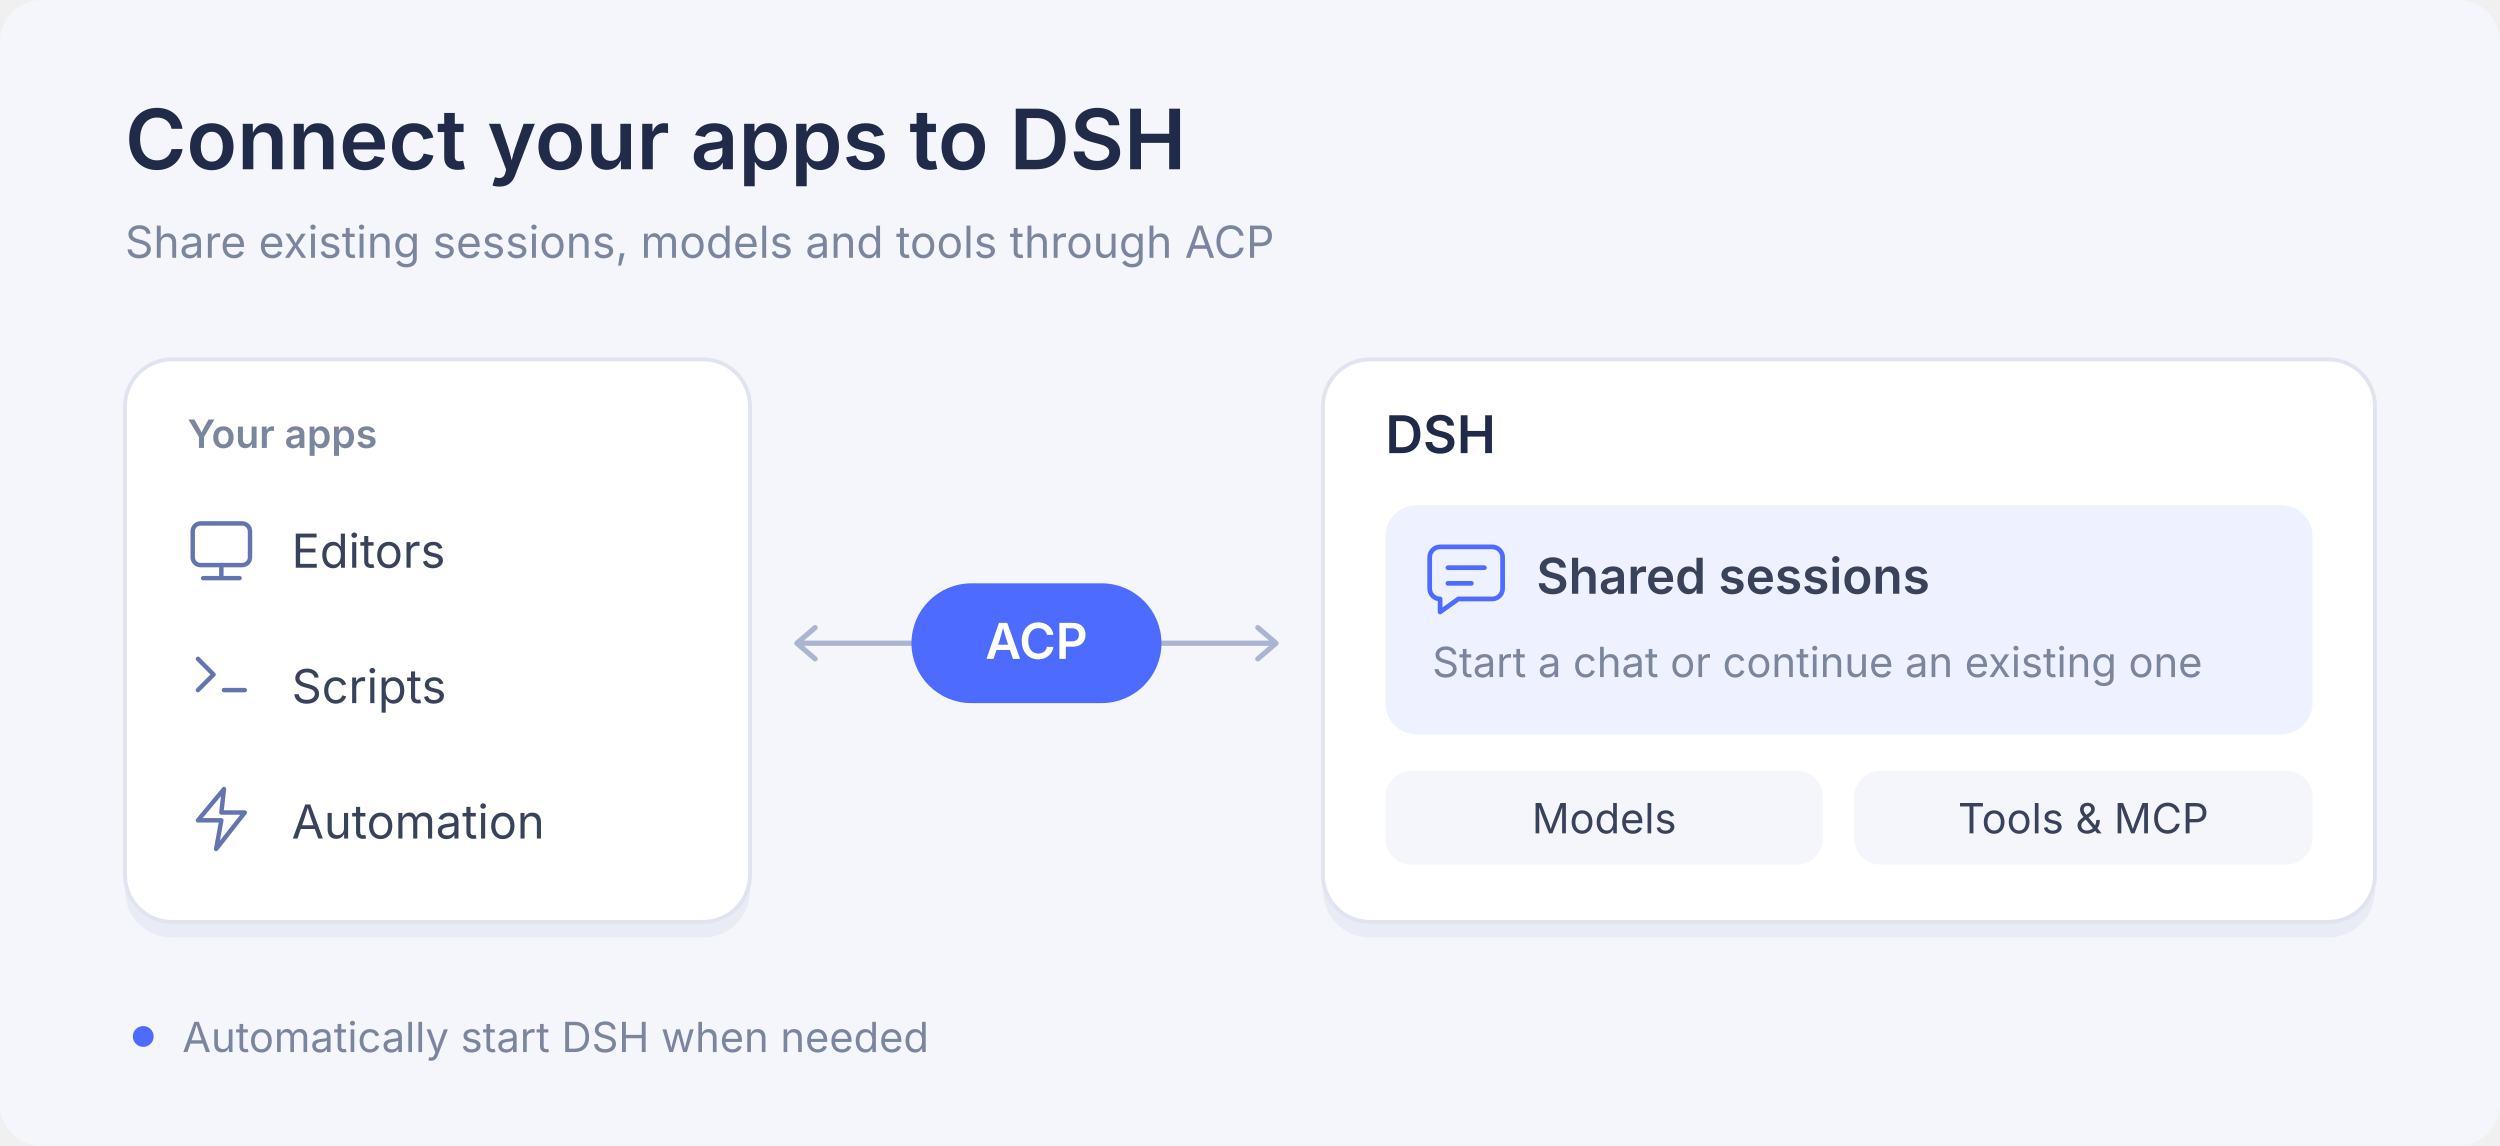
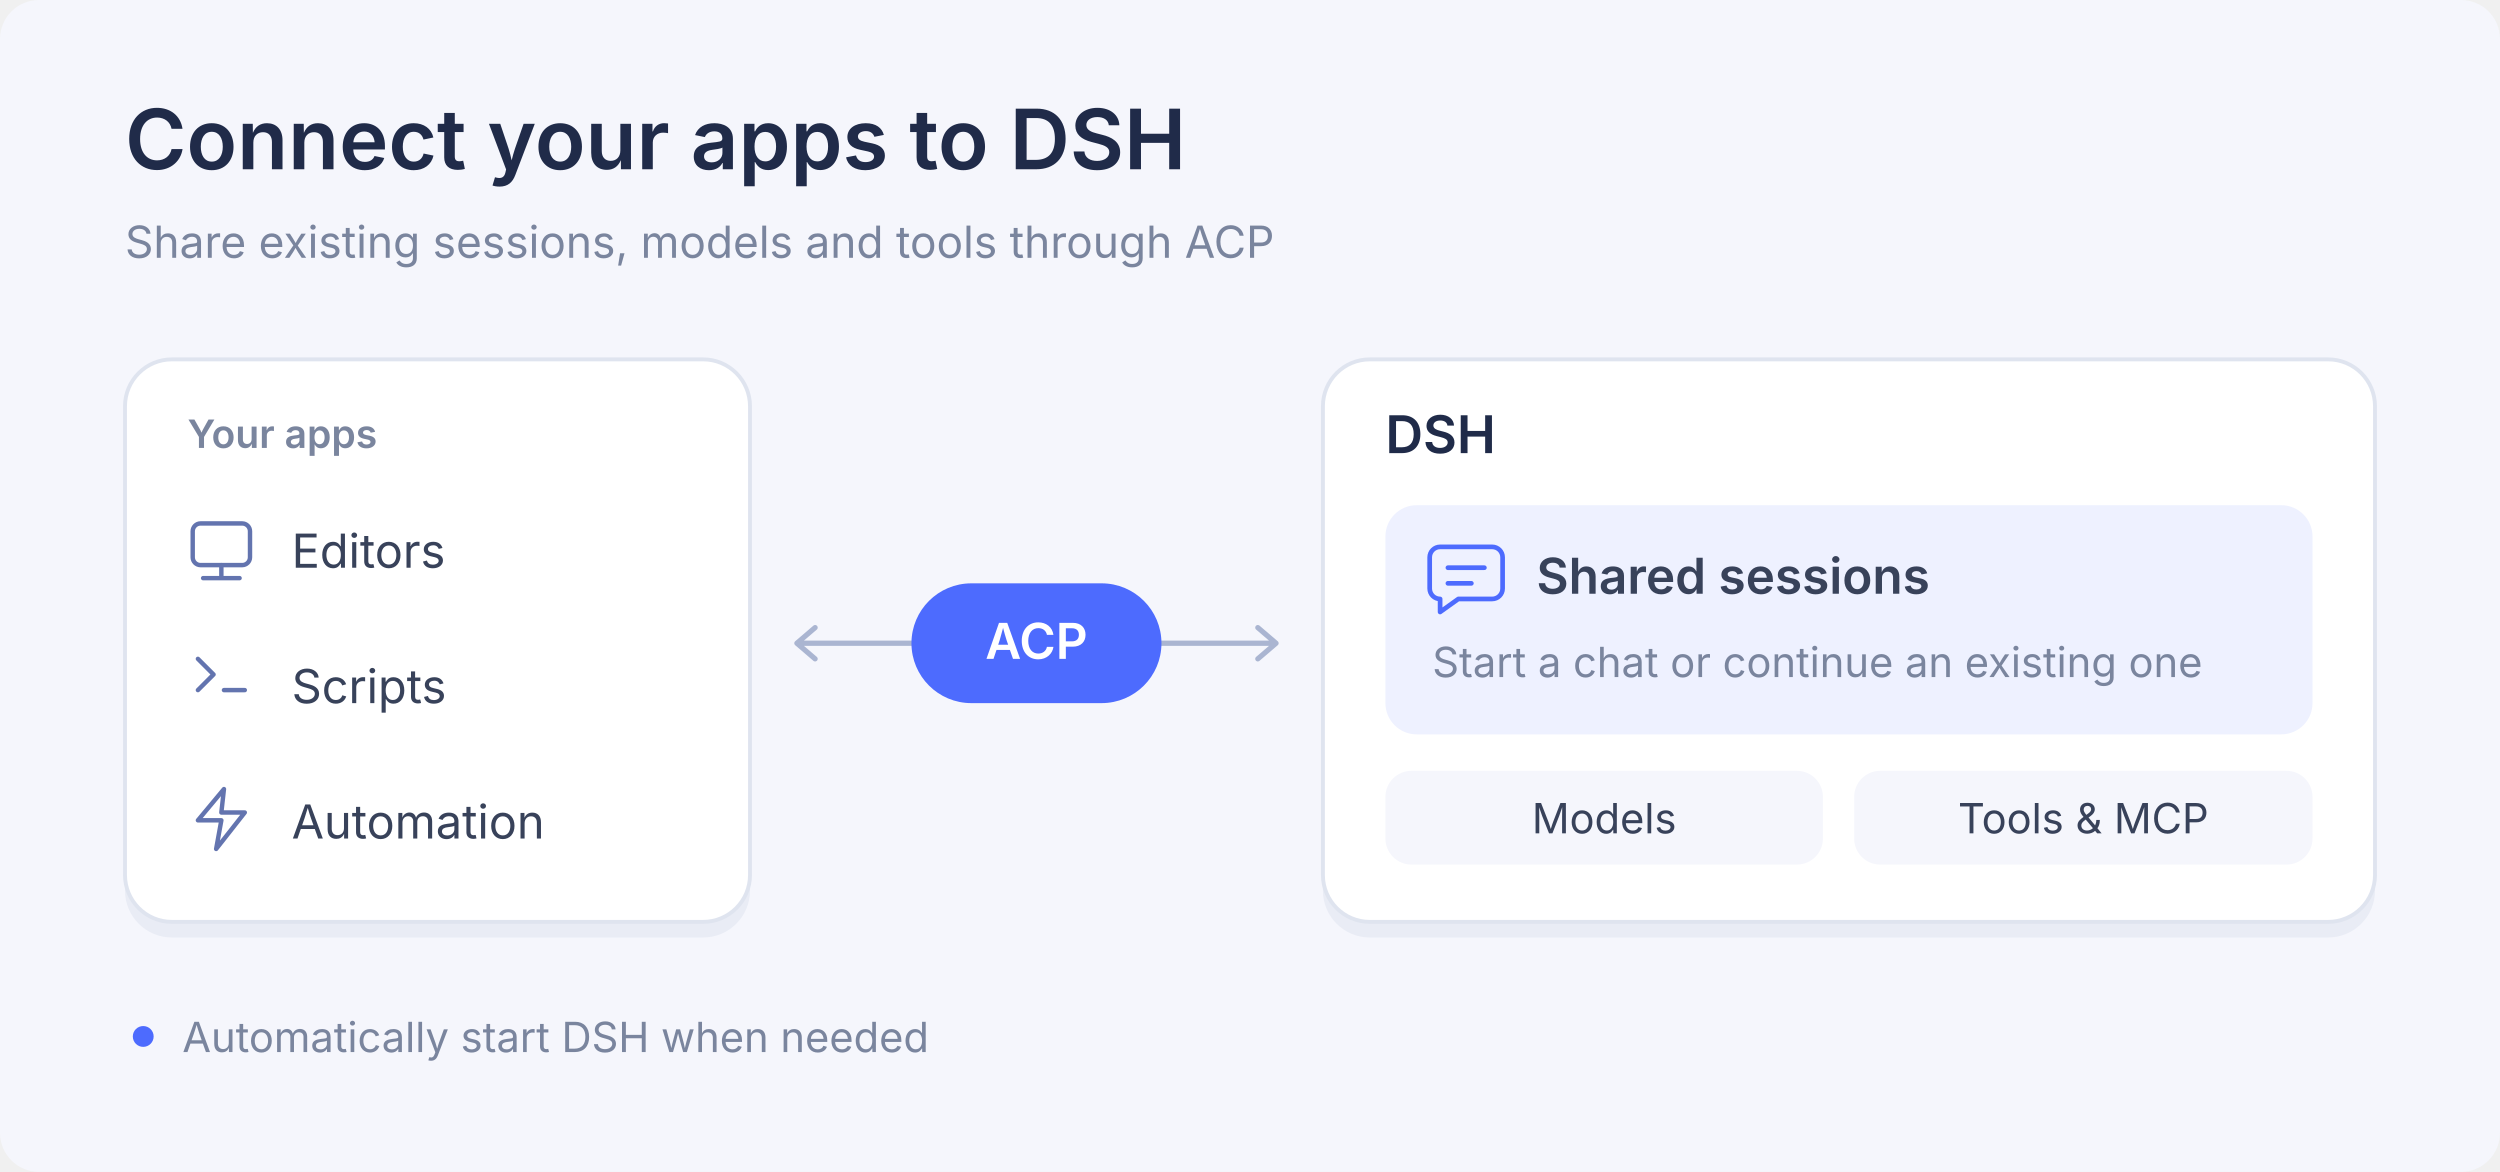
- <svg xmlns="http://www.w3.org/2000/svg" width="960" height="440" viewBox="0 0 960 440" role="img" aria-labelledby="title description">
-   <rect width="960" height="440" rx="16" fill="#F5F6FC" />
+ <svg xmlns="http://www.w3.org/2000/svg" width="640" height="300" viewBox="0 0 960 450" role="img" aria-labelledby="title description">
+   <rect width="960" height="450" rx="15" fill="#F5F6FC" />
  <g font-family="-apple-system, BlinkMacSystemFont, 'Segoe UI', 'PingFang SC', 'Microsoft YaHei', sans-serif">
    <text x="48" y="65" font-size="32" font-weight="600" fill="#202B49">Connect your apps to DSH</text>
    <text x="48" y="99" font-size="17" fill="#7A859E">Share existing sessions, models and tools through ACP</text>
    <rect x="48" y="144" width="240" height="216" rx="18" fill="#E9ECF5" />
    <rect x="48" y="138" width="240" height="216" rx="18" fill="#FFFFFF" stroke="#DFE4EF" stroke-width="1.5" />
    <text x="72" y="172" font-size="15" font-weight="600" fill="#7A859E">Your apps</text>
    <g fill="#38425A" font-size="18">
      <text x="112" y="218">Editors</text>
      <text x="112" y="270">Scripts</text>
      <text x="112" y="322">Automation</text>
    </g>
    <g fill="none" stroke="#6374AF" stroke-width="1.7" stroke-linecap="round" stroke-linejoin="round">
      <rect x="74" y="201" width="22" height="16" rx="3" />
      <path d="M85 217v5m-7 0h14" />
      <path d="m76 253 6 6-6 6m10 0h8" />
      <path d="m86 303-10 12h9l-2 11 11-14h-9z" />
    </g>
    <g fill="none" stroke="#AAB5D1" stroke-width="2" stroke-linecap="round" stroke-linejoin="round">
      <path d="M306 247h184m-177-6-7 6 7 6m170-12 7 6-7 6" />
    </g>
    <rect x="350" y="224" width="96" height="46" rx="23" fill="#4D6BFE" />
    <text x="398" y="253" text-anchor="middle" font-size="19" font-weight="600" fill="#FFFFFF">ACP</text>
    <rect x="508" y="144" width="404" height="216" rx="18" fill="#E9ECF5" />
    <rect x="508" y="138" width="404" height="216" rx="18" fill="#FFFFFF" stroke="#DFE4EF" stroke-width="1.5" />
    <text x="532" y="174" font-size="20" font-weight="600" fill="#202B49">DSH</text>
    <rect x="532" y="194" width="356" height="88" rx="12" fill="#EEF1FF" />
    <g fill="none" stroke="#4D6BFE" stroke-width="1.8" stroke-linecap="round" stroke-linejoin="round">
      <path d="M553 210h20a4 4 0 0 1 4 4v12a4 4 0 0 1-4 4h-13l-7 5v-5a4 4 0 0 1-4-4v-12a4 4 0 0 1 4-4z" />
      <path d="M556 218h14m-14 6h9" />
    </g>
    <text x="590" y="228" font-size="19" font-weight="600" fill="#38425A">Shared sessions</text>
    <text x="550" y="260" font-size="16" fill="#7A859E">Start a chat or continue an existing one</text>
    <rect x="532" y="296" width="168" height="36" rx="10" fill="#F5F6FC" />
    <rect x="712" y="296" width="176" height="36" rx="10" fill="#F5F6FC" />
    <text x="616" y="320" text-anchor="middle" font-size="16" fill="#38425A">Models</text>
    <text x="800" y="320" text-anchor="middle" font-size="16" fill="#38425A">Tools &amp; MCP</text>
    <circle cx="55" cy="398" r="4" fill="#4D6BFE" />
    <text x="70" y="404" font-size="16" fill="#7A859E">Automatically start DSH when needed</text>
  </g>
</svg>
